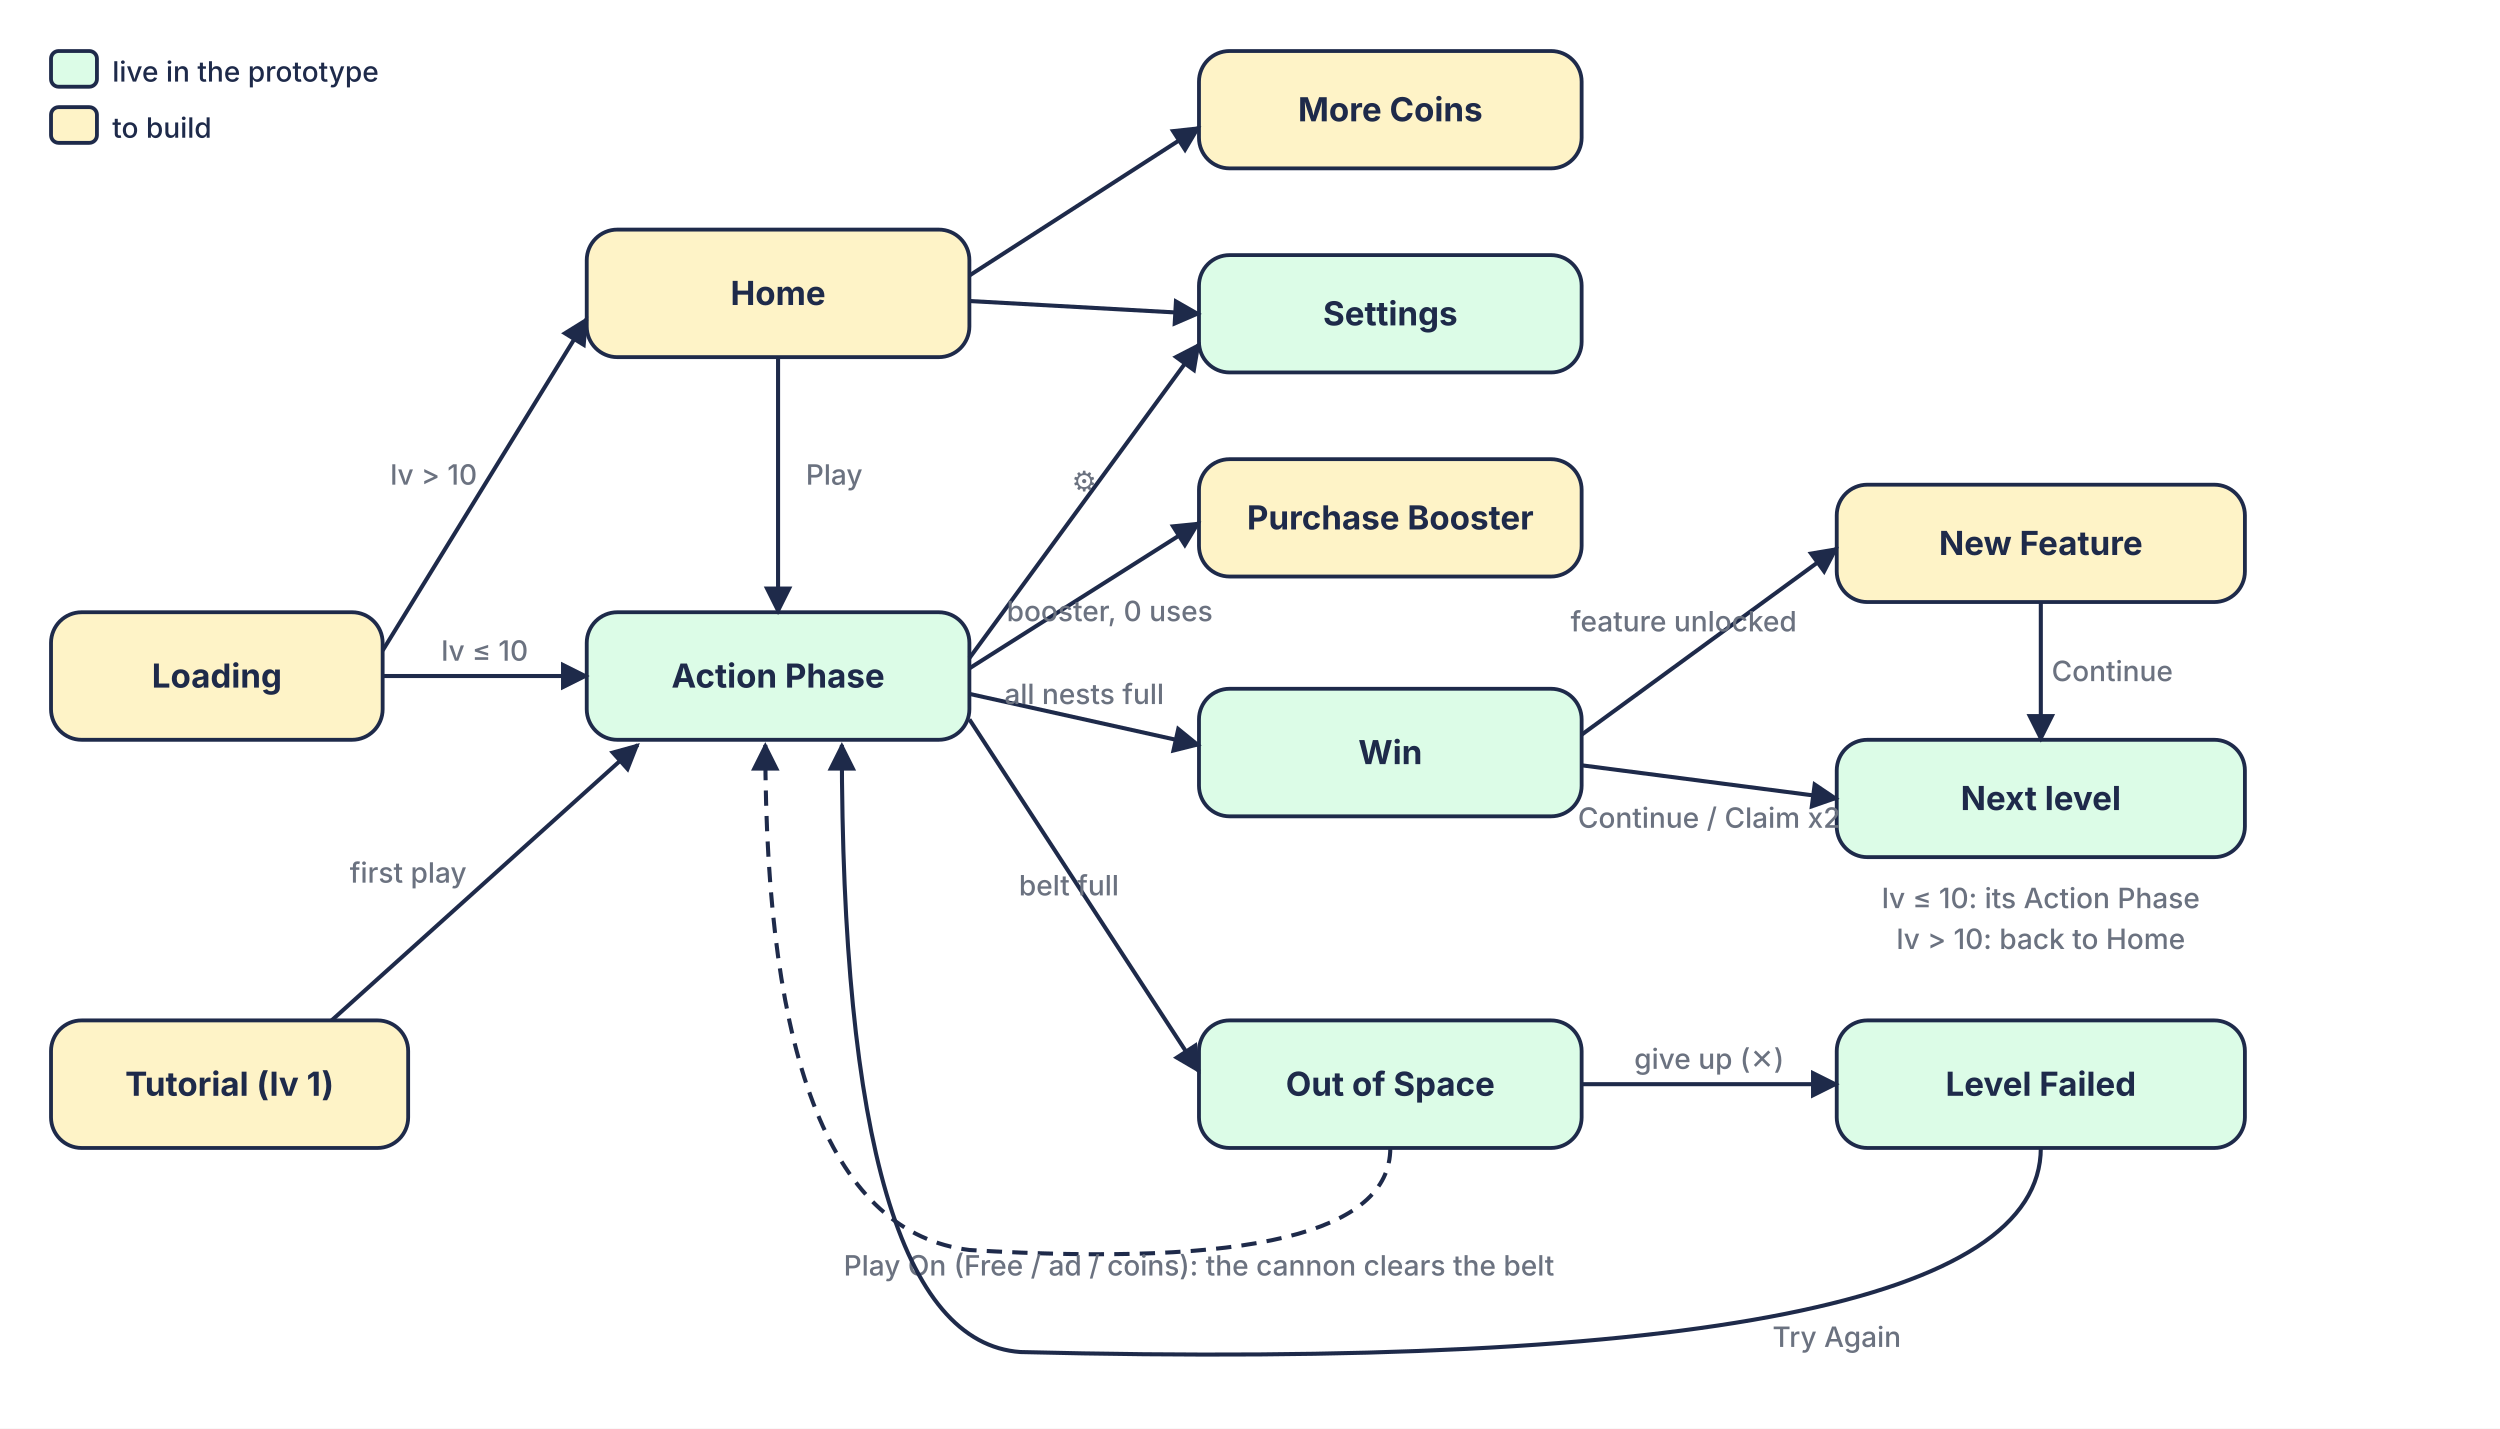
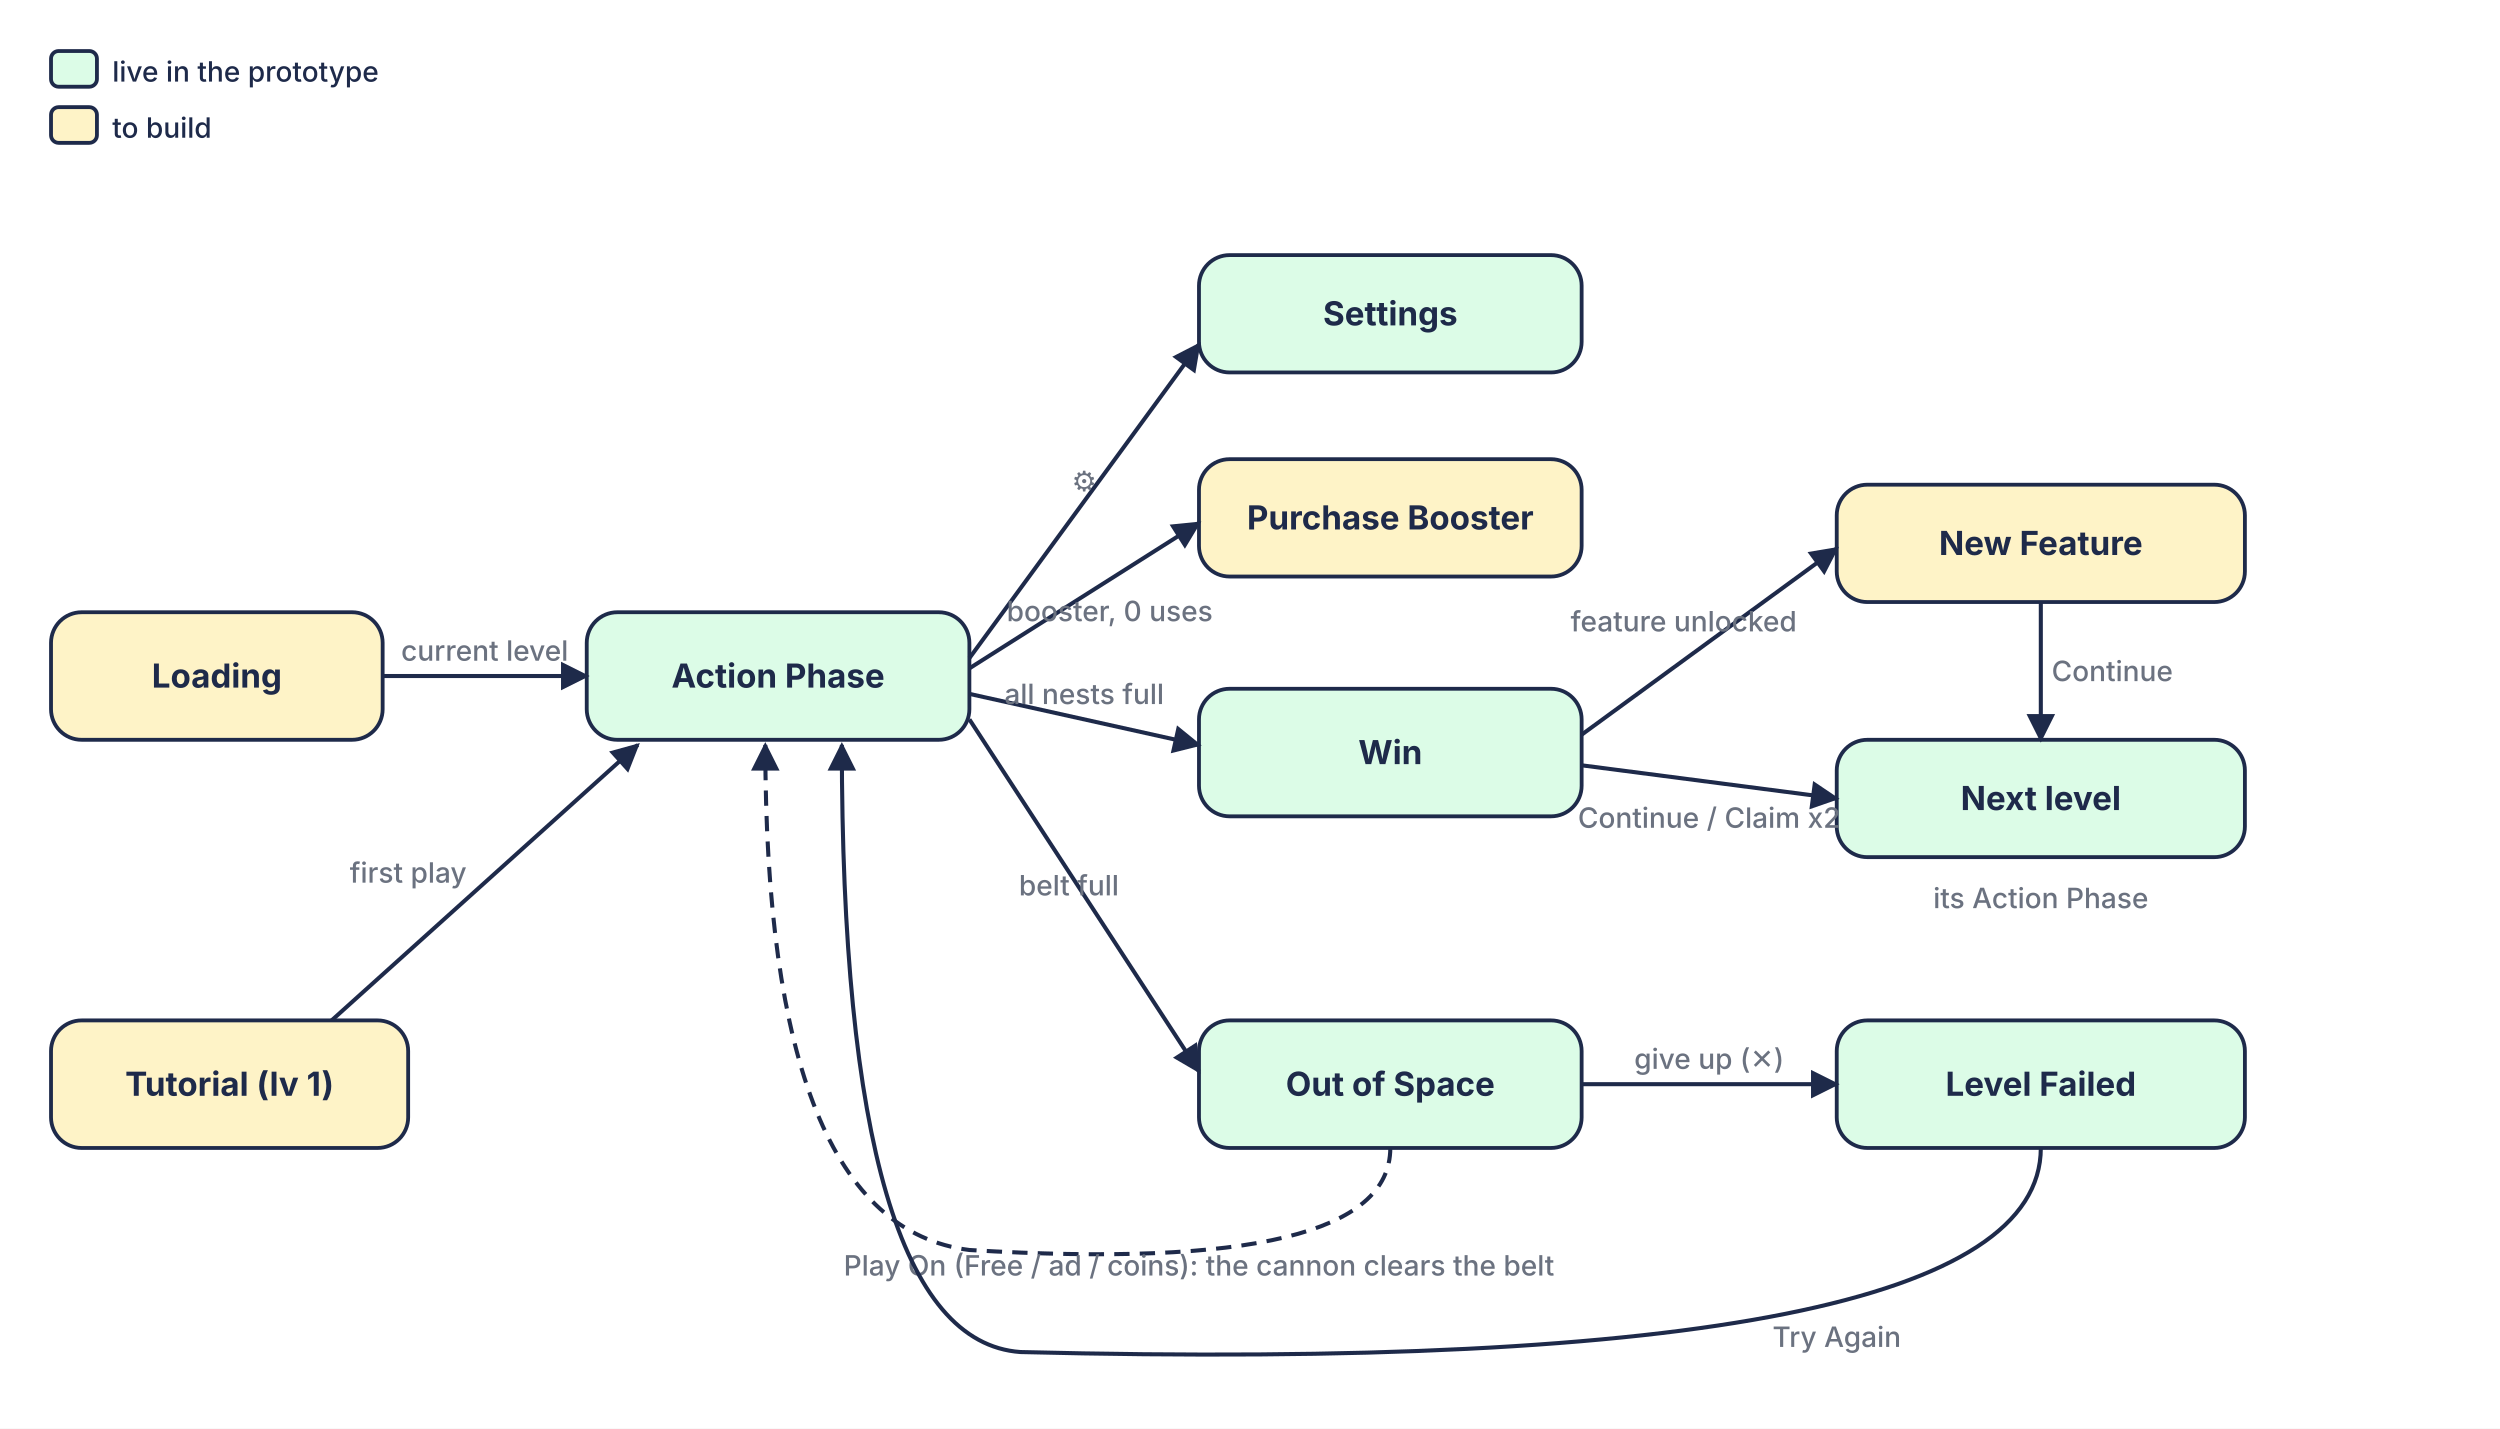
<svg xmlns="http://www.w3.org/2000/svg" viewBox="0 0 980 560" font-family="Inter, Arial, sans-serif">
  <defs>
    <marker id="ah" viewBox="0 0 10 10" refX="9" refY="5" markerWidth="7" markerHeight="7" orient="auto">
      <path d="M0 0 L10 5 L0 10 z" fill="#1e2a4a" />
    </marker>
  </defs>
  <rect width="980" height="560" fill="#ffffff" />
  <rect x="20" y="240" width="130" height="50" rx="12" fill="#fef3c7" stroke="#1e2a4a" stroke-width="1.5" />
  <text x="85.0" y="269.55" font-size="13" text-anchor="middle" fill="#1e2a4a" font-weight="700">Loading</text>
-   <rect x="230" y="90" width="150" height="50" rx="12" fill="#fef3c7" stroke="#1e2a4a" stroke-width="1.5" />
-   <text x="305.0" y="119.55" font-size="13" text-anchor="middle" fill="#1e2a4a" font-weight="700">Home</text>
  <rect x="230" y="240" width="150" height="50" rx="12" fill="#dcfce7" stroke="#1e2a4a" stroke-width="1.5" />
  <text x="305.0" y="269.55" font-size="13" text-anchor="middle" fill="#1e2a4a" font-weight="700">Action Phase</text>
  <rect x="20" y="400" width="140" height="50" rx="12" fill="#fef3c7" stroke="#1e2a4a" stroke-width="1.5" />
  <text x="90.0" y="429.55" font-size="13" text-anchor="middle" fill="#1e2a4a" font-weight="700">Tutorial (lv 1)</text>
-   <rect x="470" y="20" width="150" height="46" rx="12" fill="#fef3c7" stroke="#1e2a4a" stroke-width="1.5" />
-   <text x="545.0" y="47.55" font-size="13" text-anchor="middle" fill="#1e2a4a" font-weight="700">More Coins</text>
  <rect x="470" y="100" width="150" height="46" rx="12" fill="#dcfce7" stroke="#1e2a4a" stroke-width="1.5" />
  <text x="545.0" y="127.55" font-size="13" text-anchor="middle" fill="#1e2a4a" font-weight="700">Settings</text>
  <rect x="470" y="180" width="150" height="46" rx="12" fill="#fef3c7" stroke="#1e2a4a" stroke-width="1.5" />
  <text x="545.0" y="207.55" font-size="13" text-anchor="middle" fill="#1e2a4a" font-weight="700">Purchase Booster</text>
  <rect x="470" y="270" width="150" height="50" rx="12" fill="#dcfce7" stroke="#1e2a4a" stroke-width="1.5" />
  <text x="545.0" y="299.55" font-size="13" text-anchor="middle" fill="#1e2a4a" font-weight="700">Win</text>
  <rect x="470" y="400" width="150" height="50" rx="12" fill="#dcfce7" stroke="#1e2a4a" stroke-width="1.5" />
  <text x="545.0" y="429.55" font-size="13" text-anchor="middle" fill="#1e2a4a" font-weight="700">Out of Space</text>
  <rect x="720" y="190" width="160" height="46" rx="12" fill="#fef3c7" stroke="#1e2a4a" stroke-width="1.5" />
  <text x="800.0" y="217.55" font-size="13" text-anchor="middle" fill="#1e2a4a" font-weight="700">New Feature</text>
  <rect x="720" y="290" width="160" height="46" rx="12" fill="#dcfce7" stroke="#1e2a4a" stroke-width="1.5" />
  <text x="800.0" y="317.55" font-size="13" text-anchor="middle" fill="#1e2a4a" font-weight="700">Next level</text>
  <line x1="800" y1="236" x2="800" y2="290" stroke="#1e2a4a" stroke-width="1.6" marker-end="url(#ah)" />
  <text x="828.0" y="267.0" font-size="11" text-anchor="middle" fill="#6b7280" font-weight="500">Continue</text>
  <rect x="720" y="400" width="160" height="50" rx="12" fill="#dcfce7" stroke="#1e2a4a" stroke-width="1.5" />
  <text x="800.0" y="429.55" font-size="13" text-anchor="middle" fill="#1e2a4a" font-weight="700">Level Failed</text>
  <line x1="150" y1="265" x2="230" y2="265" stroke="#1e2a4a" stroke-width="1.6" marker-end="url(#ah)" />
-   <text x="190.0" y="259.0" font-size="11" text-anchor="middle" fill="#6b7280" font-weight="500">lv ≤ 10</text>
-   <line x1="150" y1="255" x2="230" y2="125" stroke="#1e2a4a" stroke-width="1.6" marker-end="url(#ah)" />
-   <text x="170.0" y="190.0" font-size="11" text-anchor="middle" fill="#6b7280" font-weight="500">lv &gt; 10</text>
-   <line x1="305" y1="140" x2="305" y2="240" stroke="#1e2a4a" stroke-width="1.6" marker-end="url(#ah)" />
-   <text x="327.0" y="190.0" font-size="11" text-anchor="middle" fill="#6b7280" font-weight="500">Play</text>
+   <text x="190.0" y="259.0" font-size="11" text-anchor="middle" fill="#6b7280" font-weight="500">current level</text>
  <line x1="130" y1="400" x2="250" y2="292" stroke="#1e2a4a" stroke-width="1.6" marker-end="url(#ah)" />
  <text x="160.0" y="346.0" font-size="11" text-anchor="middle" fill="#6b7280" font-weight="500">first play</text>
-   <line x1="380" y1="108" x2="470" y2="50" stroke="#1e2a4a" stroke-width="1.6" marker-end="url(#ah)" />
-   <line x1="380" y1="118" x2="470" y2="123" stroke="#1e2a4a" stroke-width="1.6" marker-end="url(#ah)" />
  <line x1="380" y1="258" x2="470" y2="135" stroke="#1e2a4a" stroke-width="1.6" marker-end="url(#ah)" />
  <text x="425.0" y="192.5" font-size="11" text-anchor="middle" fill="#6b7280" font-weight="500">⚙</text>
  <line x1="380" y1="262" x2="470" y2="205" stroke="#1e2a4a" stroke-width="1.6" marker-end="url(#ah)" />
  <text x="435.0" y="243.5" font-size="11" text-anchor="middle" fill="#6b7280" font-weight="500">booster, 0 uses</text>
  <line x1="380" y1="272" x2="470" y2="292" stroke="#1e2a4a" stroke-width="1.6" marker-end="url(#ah)" />
  <text x="425.0" y="276.0" font-size="11" text-anchor="middle" fill="#6b7280" font-weight="500">all nests full</text>
  <line x1="380" y1="282" x2="470" y2="420" stroke="#1e2a4a" stroke-width="1.6" marker-end="url(#ah)" />
  <text x="419.0" y="351.0" font-size="11" text-anchor="middle" fill="#6b7280" font-weight="500">belt full</text>
  <line x1="620" y1="288" x2="720" y2="215" stroke="#1e2a4a" stroke-width="1.6" marker-end="url(#ah)" />
  <text x="660.0" y="247.5" font-size="11" text-anchor="middle" fill="#6b7280" font-weight="500">feature unlocked</text>
  <line x1="620" y1="300" x2="720" y2="313" stroke="#1e2a4a" stroke-width="1.6" marker-end="url(#ah)" />
  <text x="670.0" y="324.5" font-size="11" text-anchor="middle" fill="#6b7280" font-weight="500">Continue / Claim x2</text>
  <line x1="620" y1="425" x2="720" y2="425" stroke="#1e2a4a" stroke-width="1.6" marker-end="url(#ah)" />
  <text x="670.0" y="419.0" font-size="11" text-anchor="middle" fill="#6b7280" font-weight="500">give up (✕)</text>
  <path d="M545 450 Q545 500 380 490 Q300 480 300 292" fill="none" stroke="#1e2a4a" stroke-width="1.6" stroke-dasharray="6 4" marker-end="url(#ah)" />
  <text x="470" y="500" font-size="11" text-anchor="middle" fill="#6b7280" font-weight="500">Play On (Free / ad / coins): the cannon clears the belt</text>
  <path d="M800 450 Q800 540 400 530 Q330 525 330 292" fill="none" stroke="#1e2a4a" stroke-width="1.6" marker-end="url(#ah)" />
  <text x="720" y="528" font-size="11" text-anchor="middle" fill="#6b7280" font-weight="500">Try Again</text>
-   <text x="800" y="356" font-size="11" text-anchor="middle" fill="#6b7280" font-weight="500">lv ≤ 10: its Action Phase</text>
-   <text x="800" y="372" font-size="11" text-anchor="middle" fill="#6b7280" font-weight="500">lv &gt; 10: back to Home</text>
+   <text x="800" y="356" font-size="11" text-anchor="middle" fill="#6b7280" font-weight="500">its Action Phase</text>
  <rect x="20" y="20" width="18" height="14" rx="3" fill="#dcfce7" stroke="#1e2a4a" stroke-width="1.5" />
  <text x="44" y="32" font-size="11" text-anchor="start" fill="#1e2a4a" font-weight="500">live in the prototype</text>
  <rect x="20" y="42" width="18" height="14" rx="3" fill="#fef3c7" stroke="#1e2a4a" stroke-width="1.5" />
  <text x="44" y="54" font-size="11" text-anchor="start" fill="#1e2a4a" font-weight="500">to build</text>
</svg>
